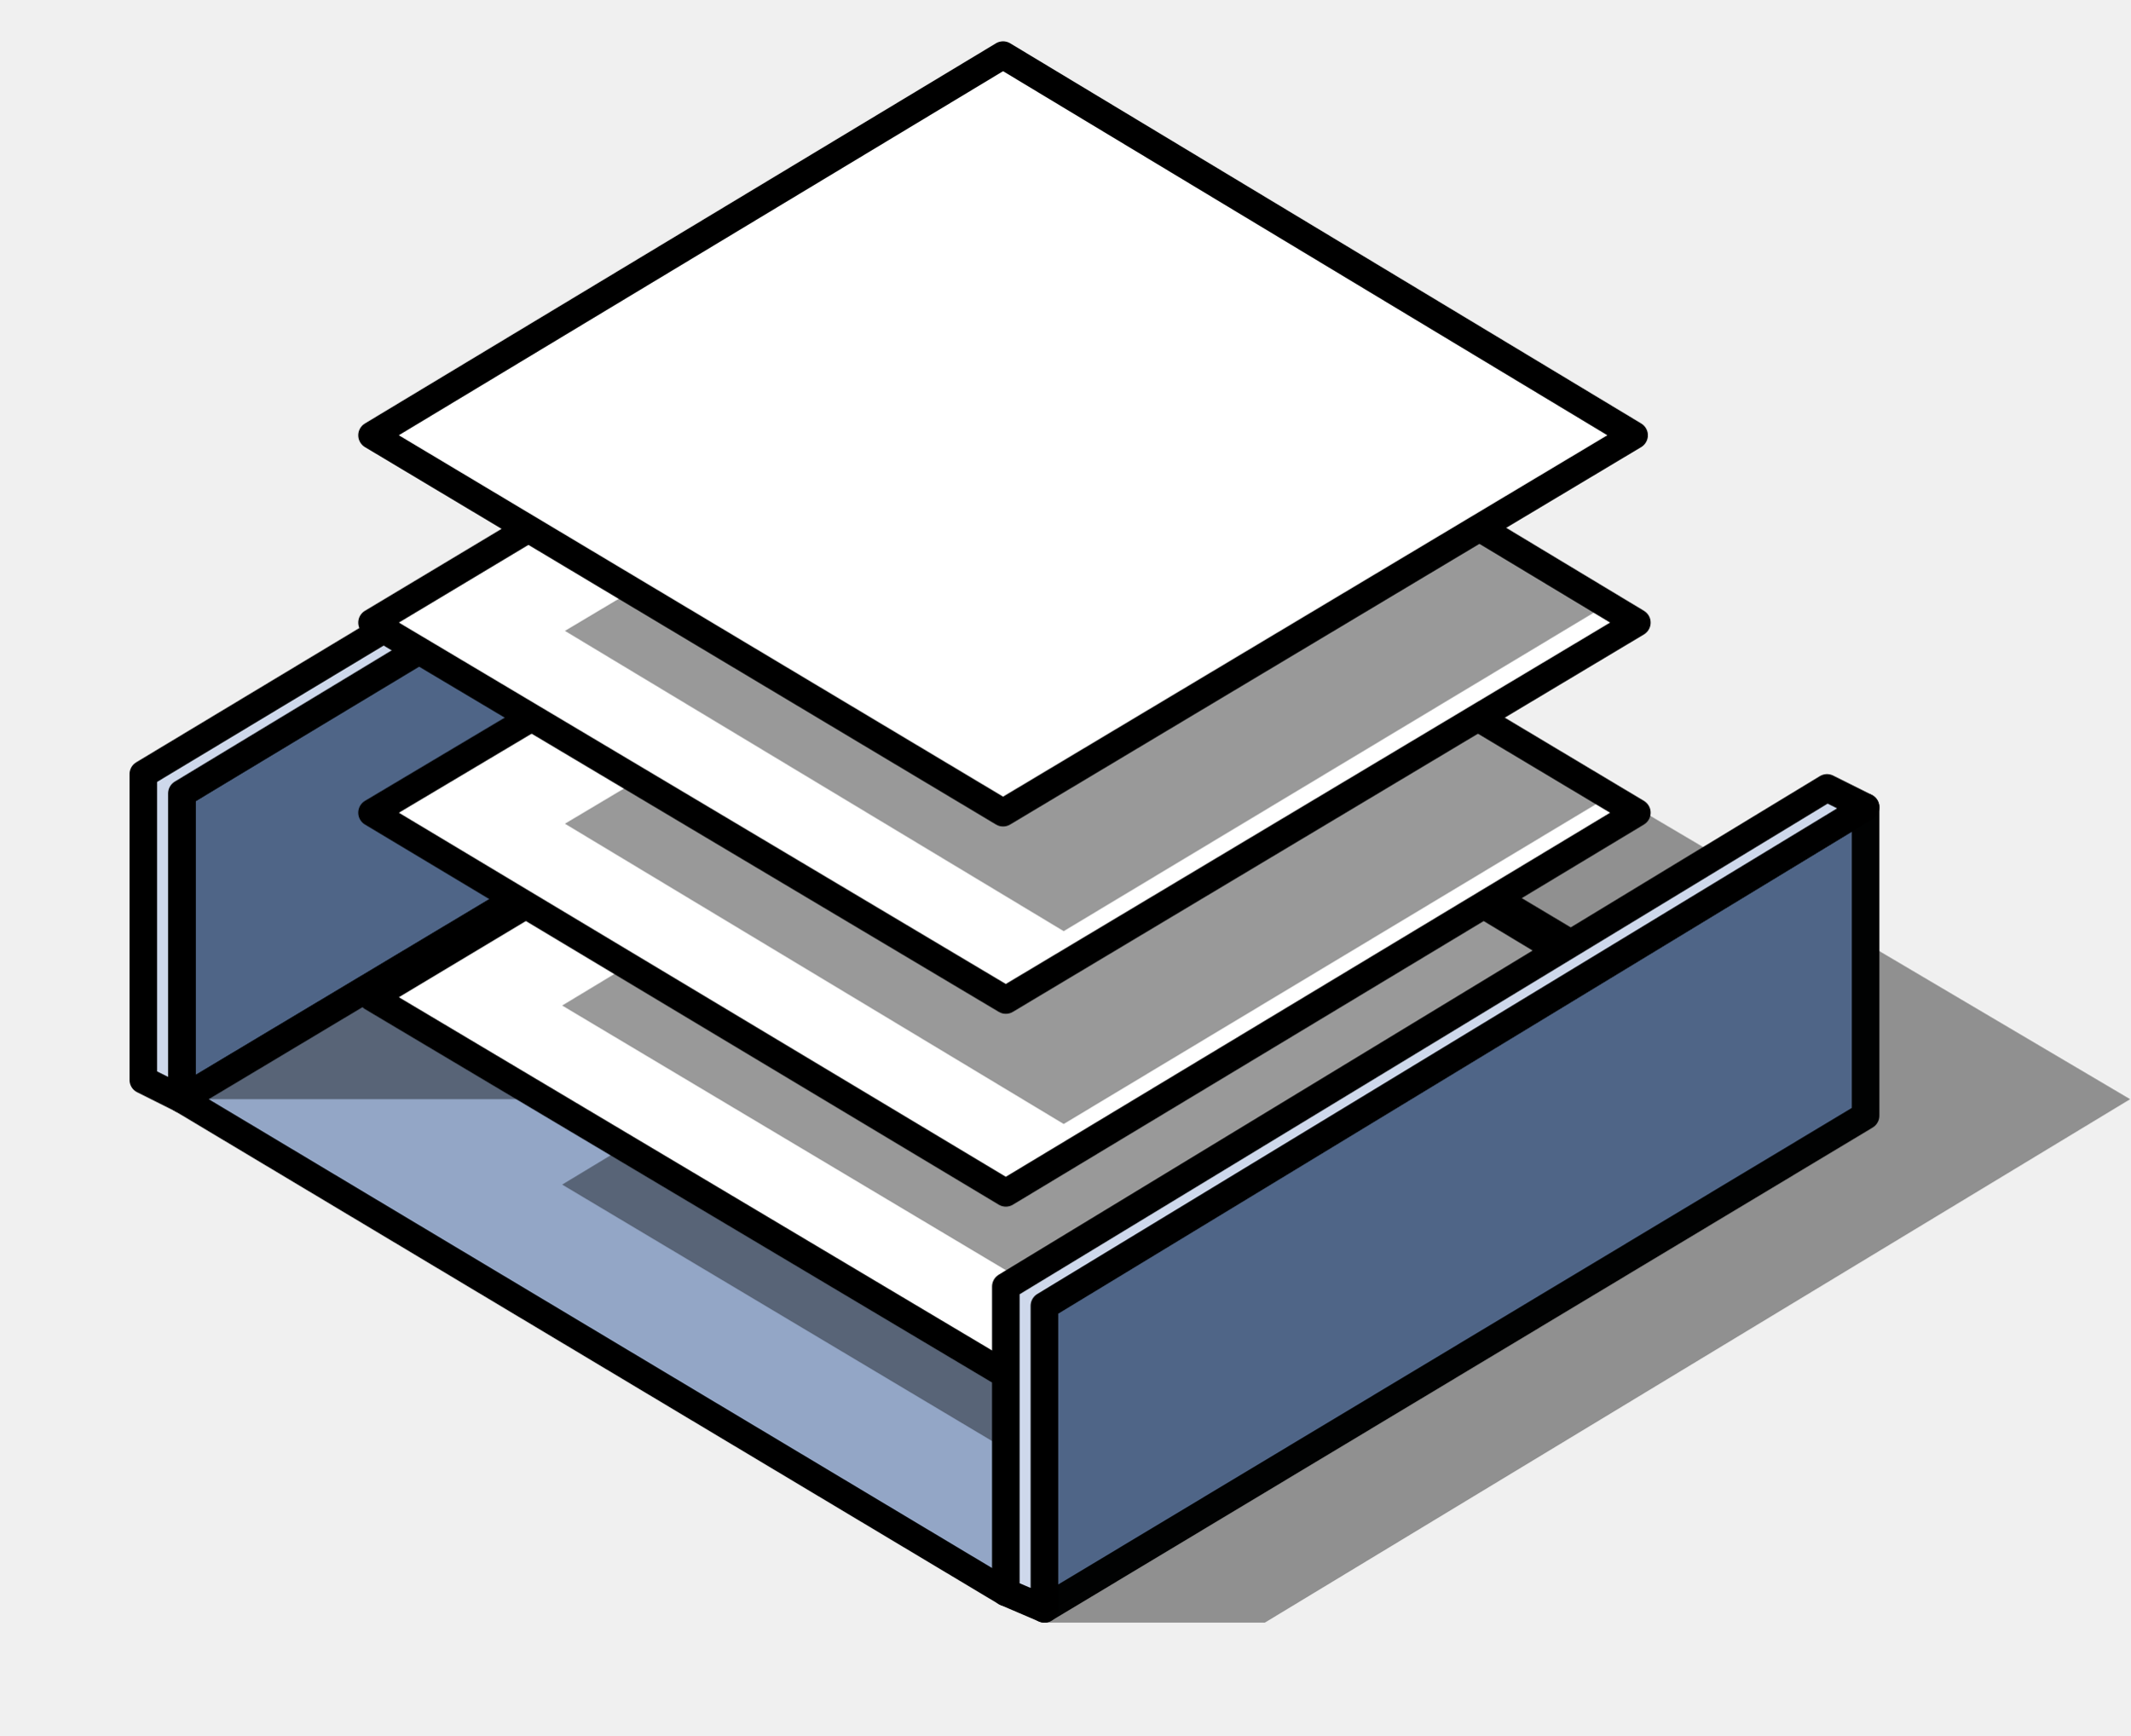
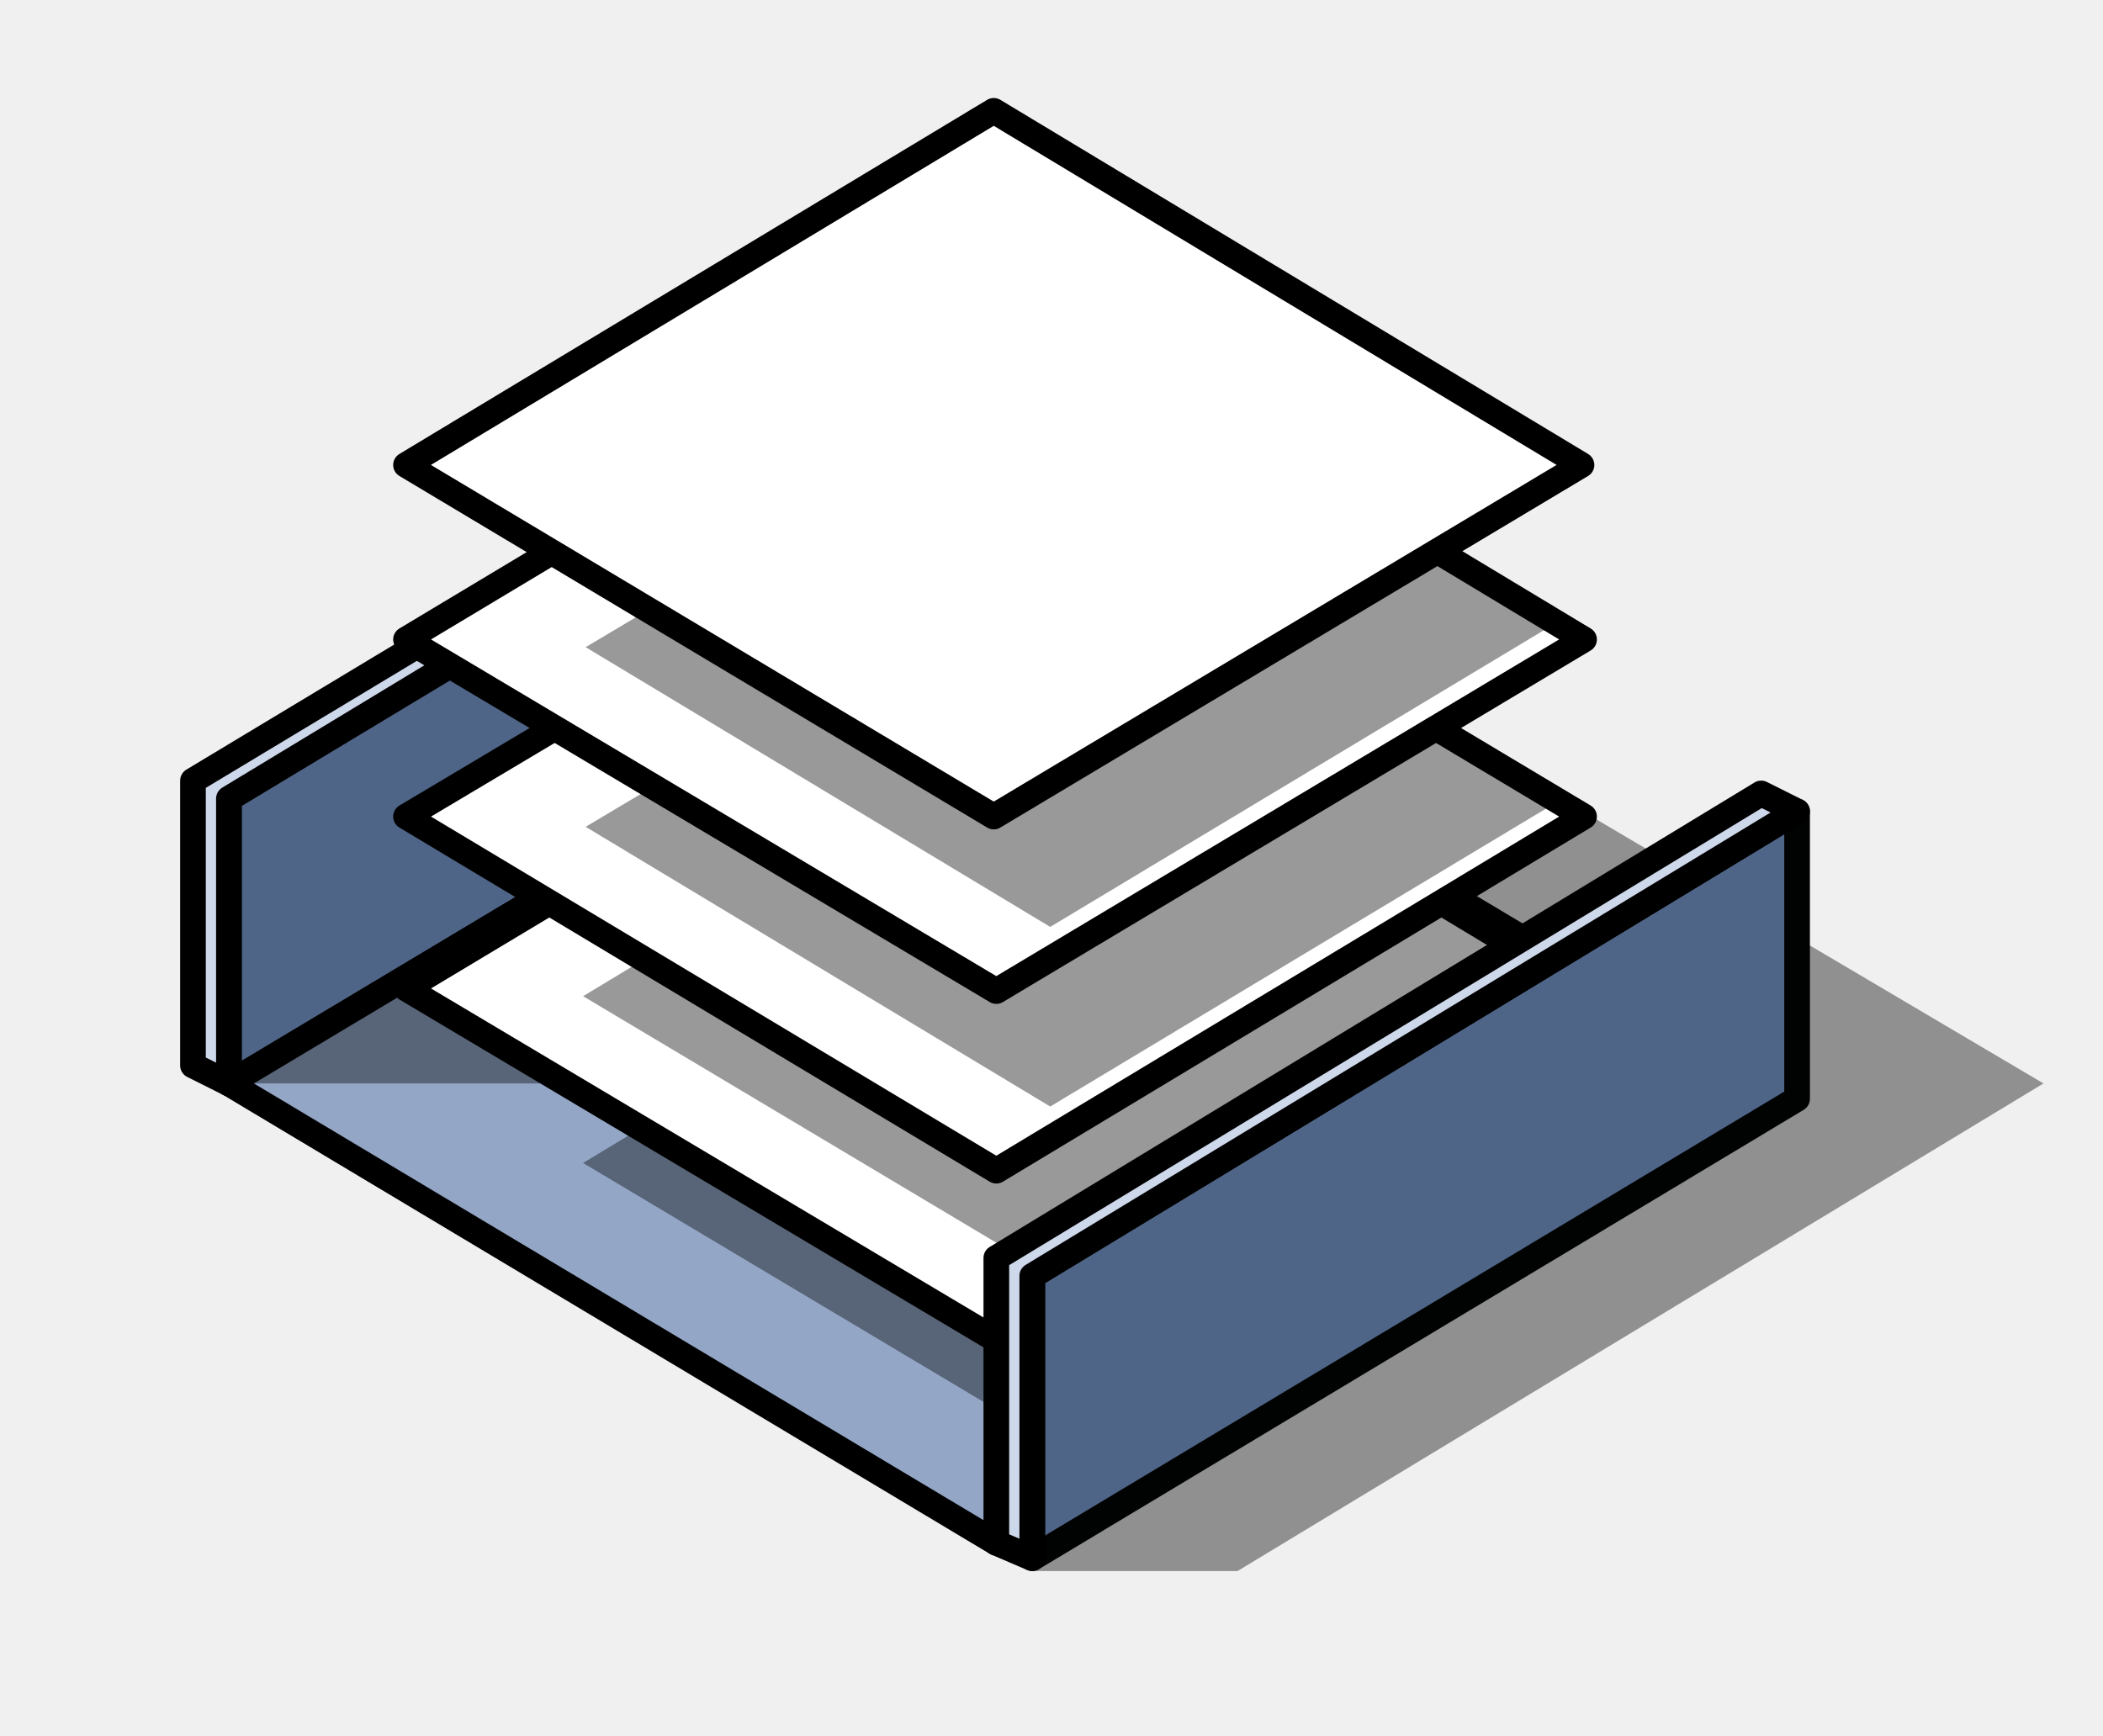
- <svg xmlns="http://www.w3.org/2000/svg" version="1.1" id="Layer_1" x="0px" y="0px" width="77.3" height="63" viewBox="0 0 77.3 63" enable-background="new 0 0 77.3 63" xml:space="preserve">
+ <svg xmlns="http://www.w3.org/2000/svg" version="1.1" id="Layer_1" x="0px" y="0px" width="81.938" height="67.638" viewBox="-2.319 -2.319 81.938 67.638" enable-background="new 0 0 77.3 63" xml:space="preserve">
  <g id="Layer_3">
</g>
  <g id="Layer_4">
    <polygon fill="#4F6587" stroke="#010202" stroke-linejoin="round" stroke-miterlimit="10" points="36.5,10.8 6.6,28.8 6.6,39.9    36.5,22  " />
    <polygon fill="#CED8EB" stroke="#000000" stroke-linejoin="round" stroke-miterlimit="10" points="35.1,10.1 36.5,10.7 6.6,28.8    6.6,39.9 5.2,39.2 5.2,28.1  " />
    <polygon opacity="0.4" fill="#000000" enable-background="new    " points="36.5,15.8 33.8,28.6 42.3,54.3 37.9,58.9 45.9,58.9 77.3,39.9  " />
    <polygon fill="#93A6C6" stroke="#000000" stroke-linejoin="round" stroke-miterlimit="10" points="36.5,57.8 6.6,39.9 36.5,22    66.3,39.8  " />
    <polygon opacity="0.4" fill="#000000" enable-background="new    " points="20.5,39.9 6.6,39.9 13.5,36.2  " />
    <polygon opacity="0.4" fill="#000000" enable-background="new    " points="20.4,43 38.5,53.8 60.9,40.3 42.9,29.4  " />
    <polygon fill="#FFFFFF" stroke="#000000" stroke-linejoin="round" stroke-miterlimit="10" points="36.5,49.9 13.5,36.2 36.5,22.4    59.4,36.2  " />
    <polygon opacity="0.4" fill="#000000" enable-background="new    " points="20.4,36.5 38.5,47.3 58.2,35.4 40.1,24.6  " />
    <polygon fill="#FFFFFF" stroke="#000000" stroke-linejoin="round" stroke-miterlimit="10" points="36.5,43.3 13.5,29.5 36.5,15.8    59.4,29.5  " />
    <polygon opacity="0.4" fill="#000000" enable-background="new    " points="20.5,29.9 38.6,40.8 58.4,28.9 40.3,18.1  " />
    <polygon fill="#FFFFFF" stroke="#000000" stroke-linejoin="round" stroke-miterlimit="10" points="36.5,36.3 13.5,22.6 36.5,8.8    59.4,22.6  " />
    <polygon opacity="0.4" fill="#000000" enable-background="new    " points="20.5,22.9 38.6,33.8 58.4,21.9 40.3,11.1  " />
    <polygon fill="#FFFFFF" points="36.4,29.5 13.5,15.8 36.4,2 59.3,15.8  " />
    <polygon fill="#4F6587" stroke="#010202" stroke-linejoin="round" stroke-miterlimit="10" points="67.7,29.3 37.9,47.4 37.9,58.4    67.7,40.5  " />
    <polygon fill="none" stroke="#000000" stroke-linejoin="round" stroke-miterlimit="10" points="36.4,29.5 13.5,15.8 36.4,2    59.3,15.8  " />
    <polygon fill="#CED8EB" stroke="#000000" stroke-linejoin="round" stroke-miterlimit="10" points="66.3,28.6 67.7,29.3 37.9,47.4    37.9,58.4 36.5,57.8 36.5,46.7  " />
  </g>
  <g id="Layer_6">
</g>
  <g id="Layer_5">
</g>
</svg>
